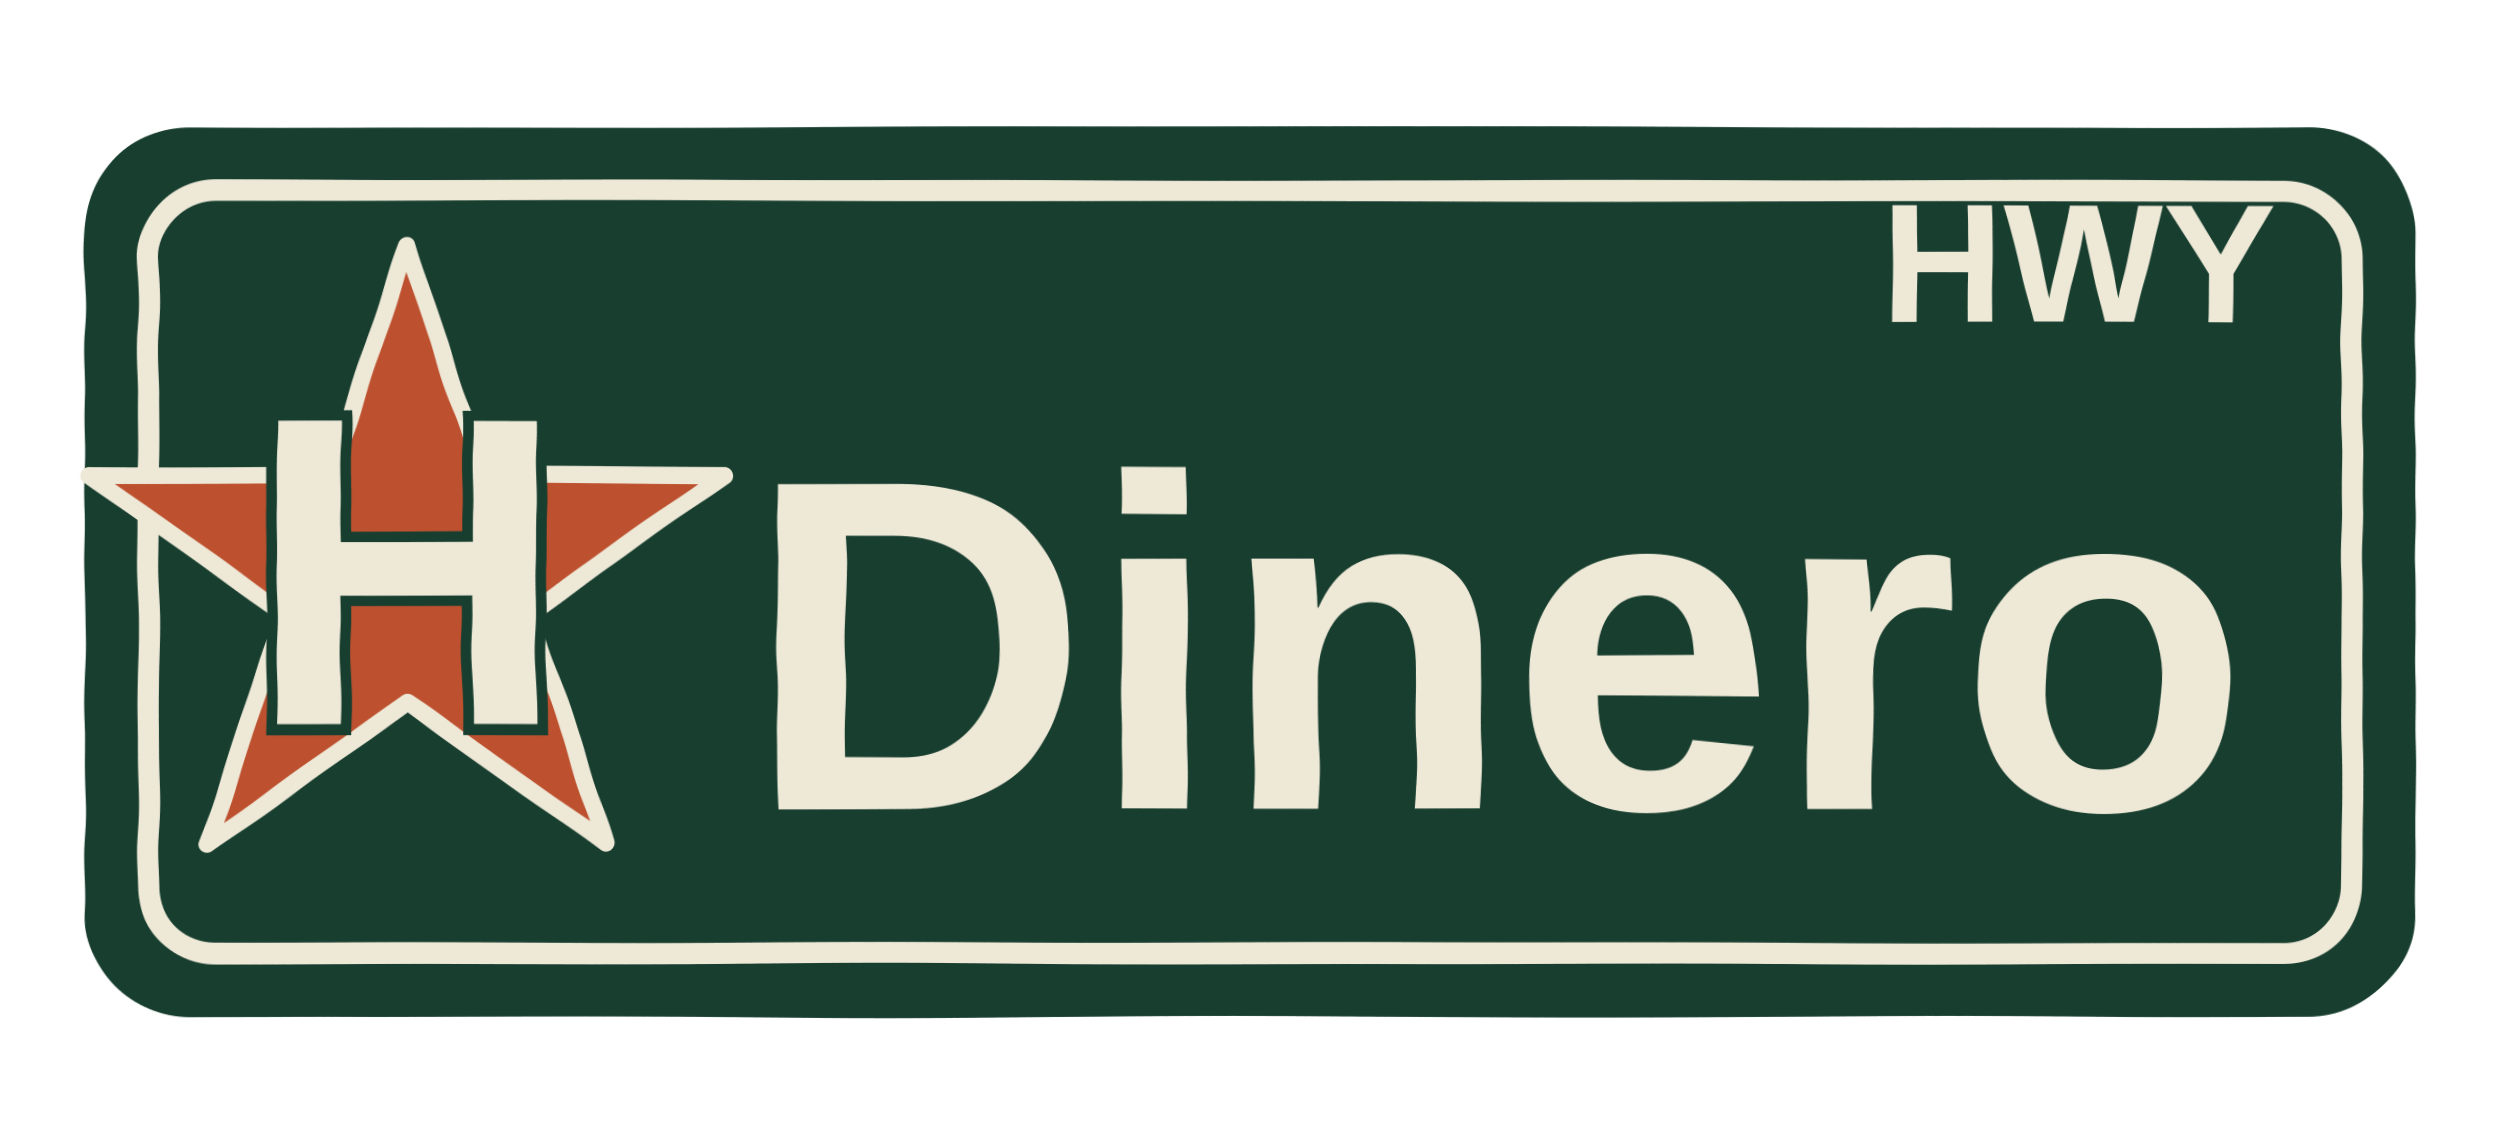
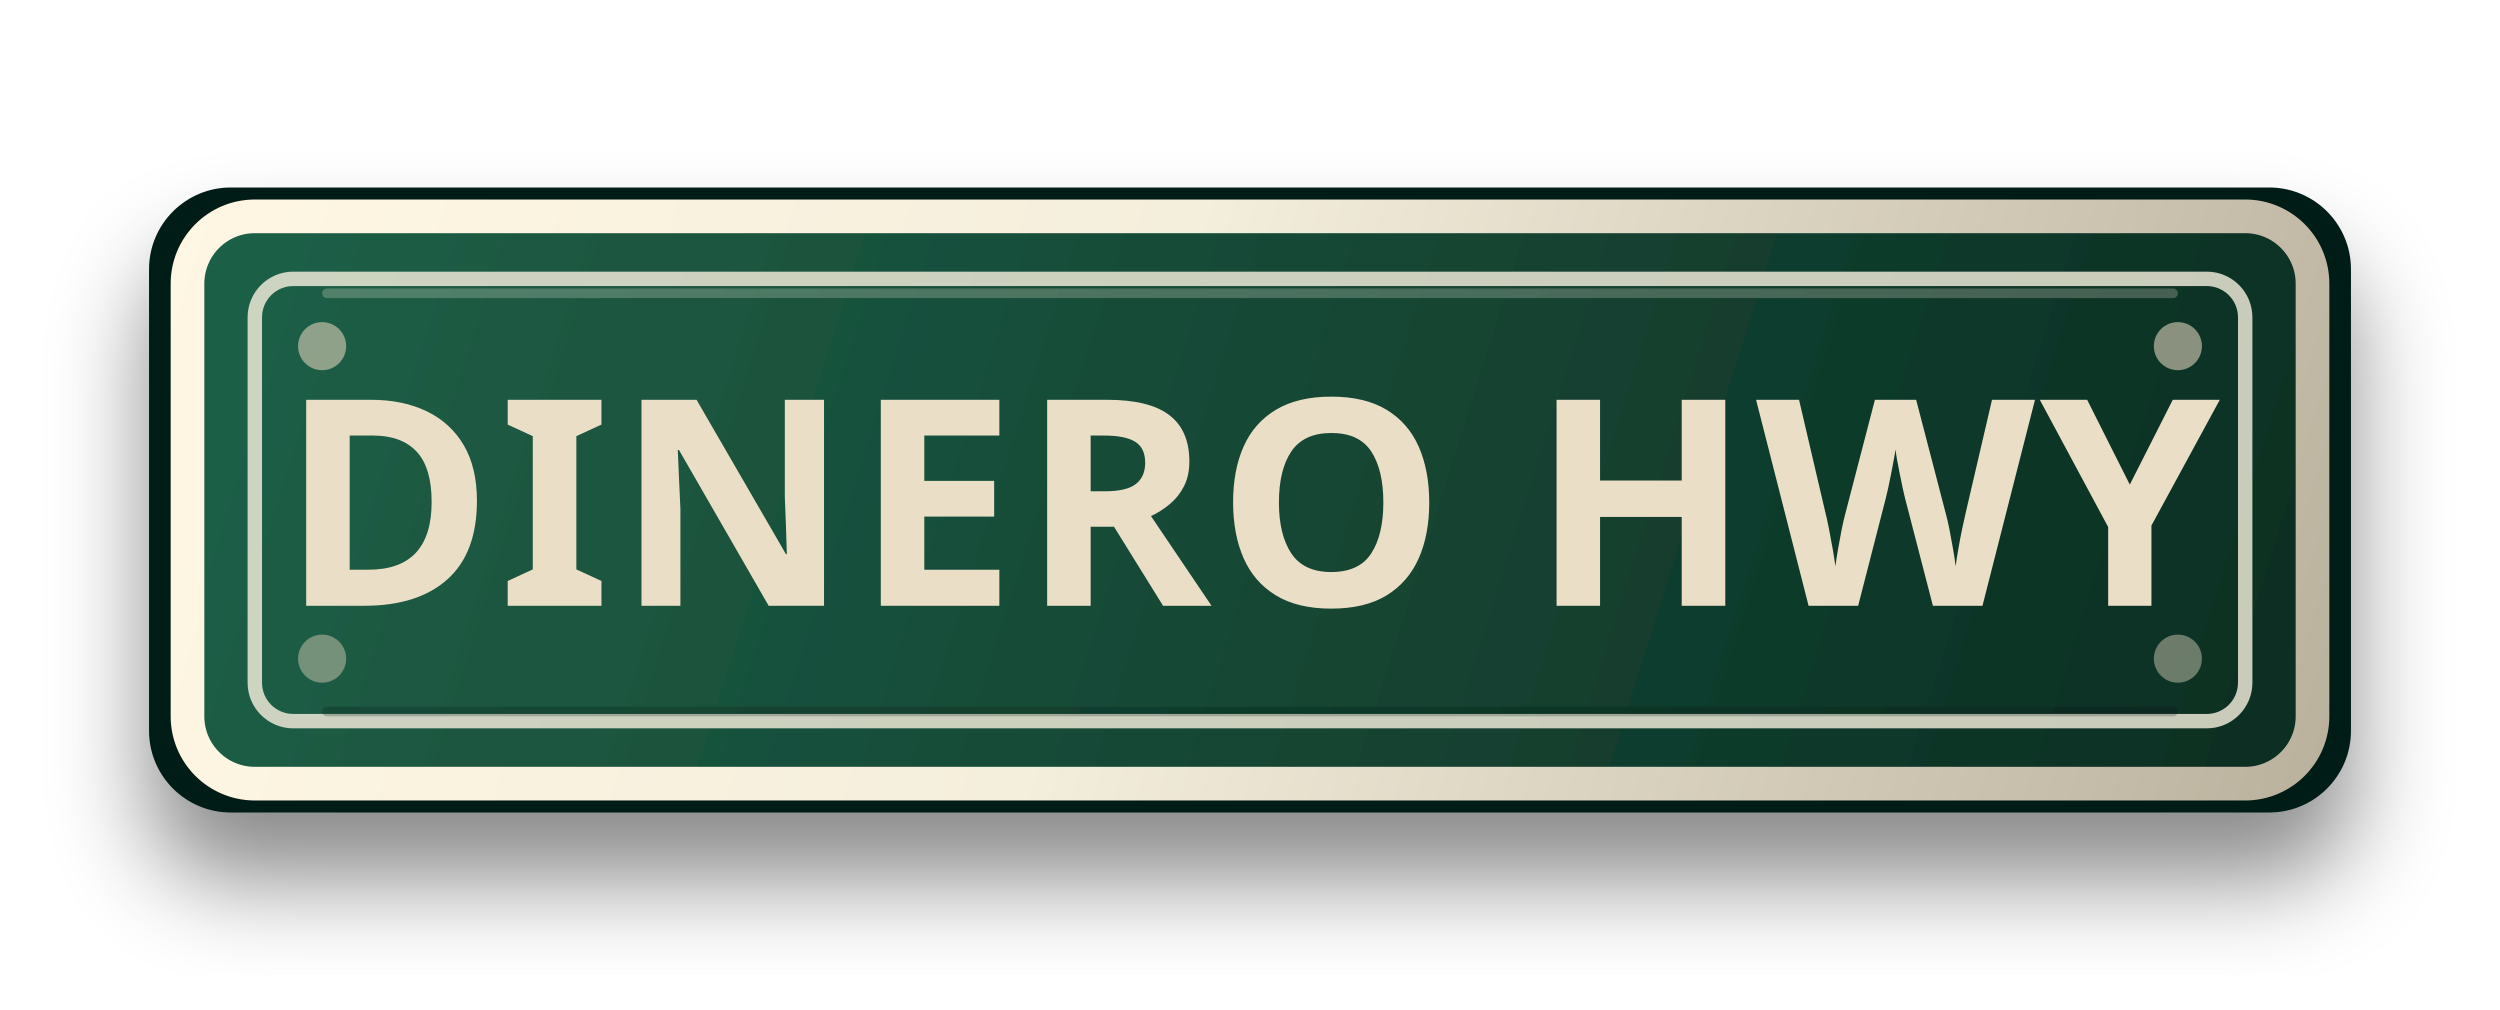
- <svg xmlns="http://www.w3.org/2000/svg" viewBox="0 0 590 270" role="img" aria-labelledby="title desc">
+ <svg xmlns="http://www.w3.org/2000/svg" viewBox="0 0 520 210" role="img" aria-label="Dinero HWY">
  <defs>
-     <filter id="fabric" x="-2%" y="-4%" width="104%" height="108%">
-       <feTurbulence type="fractalNoise" baseFrequency="0.012 0.075" numOctaves="1" seed="8" result="weave" />
-       <feDisplacementMap in="SourceGraphic" in2="weave" scale="1.4" xChannelSelector="R" yChannelSelector="B" />
+     <linearGradient id="face" x1="44" y1="38" x2="476" y2="174" gradientUnits="userSpaceOnUse">
+       <stop offset="0" stop-color="#1f6048" />
+       <stop offset="0.48" stop-color="#164936" />
+       <stop offset="1" stop-color="#0b2d22" />
+     </linearGradient>
+     <linearGradient id="edge" x1="34" y1="36" x2="486" y2="176" gradientUnits="userSpaceOnUse">
+       <stop offset="0" stop-color="#fff7e3" />
+       <stop offset="0.44" stop-color="#f4eedc" />
+       <stop offset="1" stop-color="#b9b09c" />
+     </linearGradient>
+     <filter id="shadow" x="-10%" y="-24%" width="120%" height="150%">
+       <feDropShadow dx="0" dy="14" stdDeviation="10" flood-color="#02120d" flood-opacity="0.46" />
    </filter>
  </defs>
-   <g filter="url(#fabric)">
-     <rect x="20" y="30" width="550" height="210" rx="25" fill="#173e2f" />
-     <rect x="35" y="45" width="520" height="180" rx="16" fill="none" stroke="#eee8d7" stroke-width="5" />
-     <polygon points="96,58 114,112 171,112 125,145 143,199 96,166 49,199 67,145 21,112 78,112" fill="#bd512f" stroke="#eee8d7" stroke-width="4" stroke-linejoin="round" />
-     <text x="96" y="171" text-anchor="middle" fill="#eee8d7" stroke="#173e2f" stroke-width="5" paint-order="stroke fill" font-family="Arial Narrow, Helvetica Neue, Arial, sans-serif" font-size="104" font-weight="900">H</text>
-     <text x="176" y="191" textLength="296" lengthAdjust="spacingAndGlyphs" fill="#eee8d7" font-family="Arial Narrow, Helvetica Neue, Arial, sans-serif" font-size="112" font-weight="700">Dinero</text>
-     <text x="444" y="76" textLength="80" lengthAdjust="spacingAndGlyphs" fill="#eee8d7" font-family="Arial Narrow, Helvetica Neue, Arial, sans-serif" font-size="40" font-weight="850">HWY</text>
+   <g filter="url(#shadow)">
+     <rect x="31" y="39" width="458" height="130" rx="17" fill="#061b14" />
+     <rect x="39" y="45" width="442" height="118" rx="14" fill="url(#face)" stroke="url(#edge)" stroke-width="7" />
+     <rect x="53" y="58" width="414" height="92" rx="8" fill="none" stroke="#f4eedc" stroke-width="3" opacity="0.82" />
+     <path d="M68 61H452" fill="none" stroke="#fff7e3" stroke-width="2" stroke-linecap="round" opacity="0.23" />
+     <path d="M68 148H452" fill="none" stroke="#02120d" stroke-width="2" stroke-linecap="round" opacity="0.22" />
+     <circle cx="67" cy="72" r="5" fill="#d6ccb5" opacity="0.62" />
+     <circle cx="453" cy="72" r="5" fill="#d6ccb5" opacity="0.62" />
+     <circle cx="67" cy="137" r="5" fill="#d6ccb5" opacity="0.48" />
+     <circle cx="453" cy="137" r="5" fill="#d6ccb5" opacity="0.48" />
  </g>
+   <text x="260" y="126" fill="#eadfc6" font-family="Arial Narrow, HelveticaNeue-CondensedBold, Impact, sans-serif" font-size="60" font-weight="900" text-anchor="middle" letter-spacing="1">DINERO HWY</text>
</svg>
